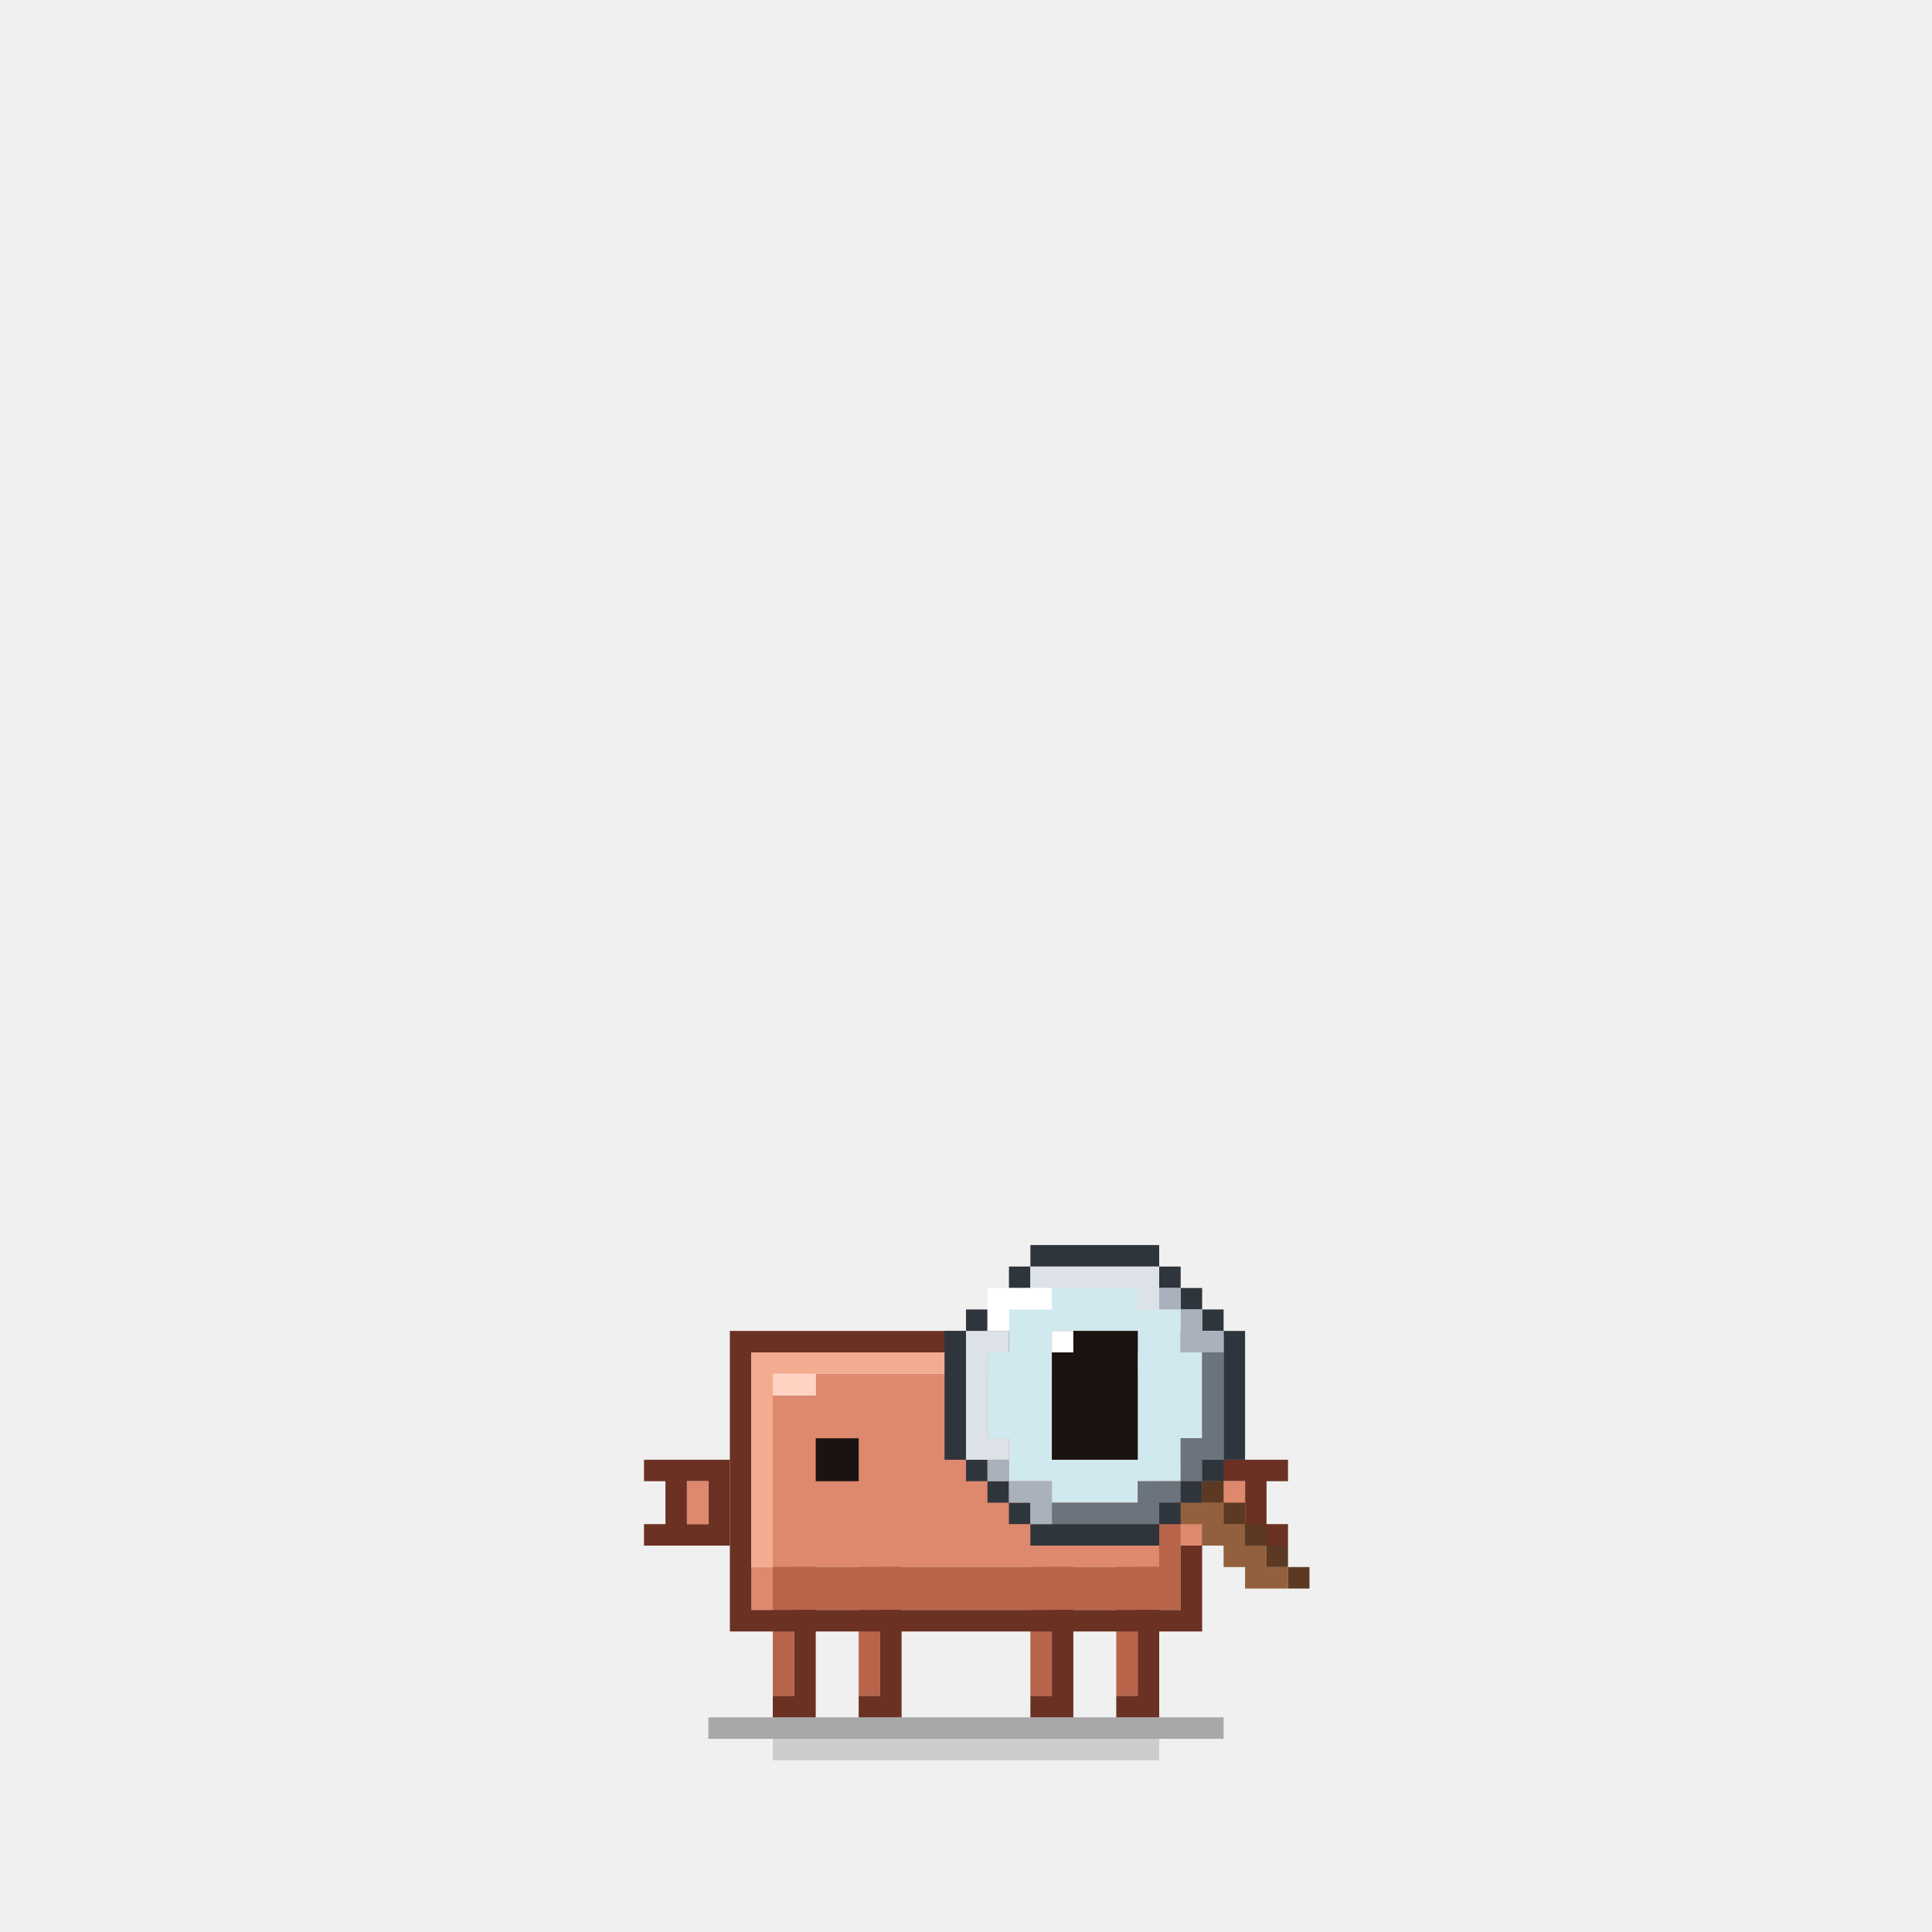
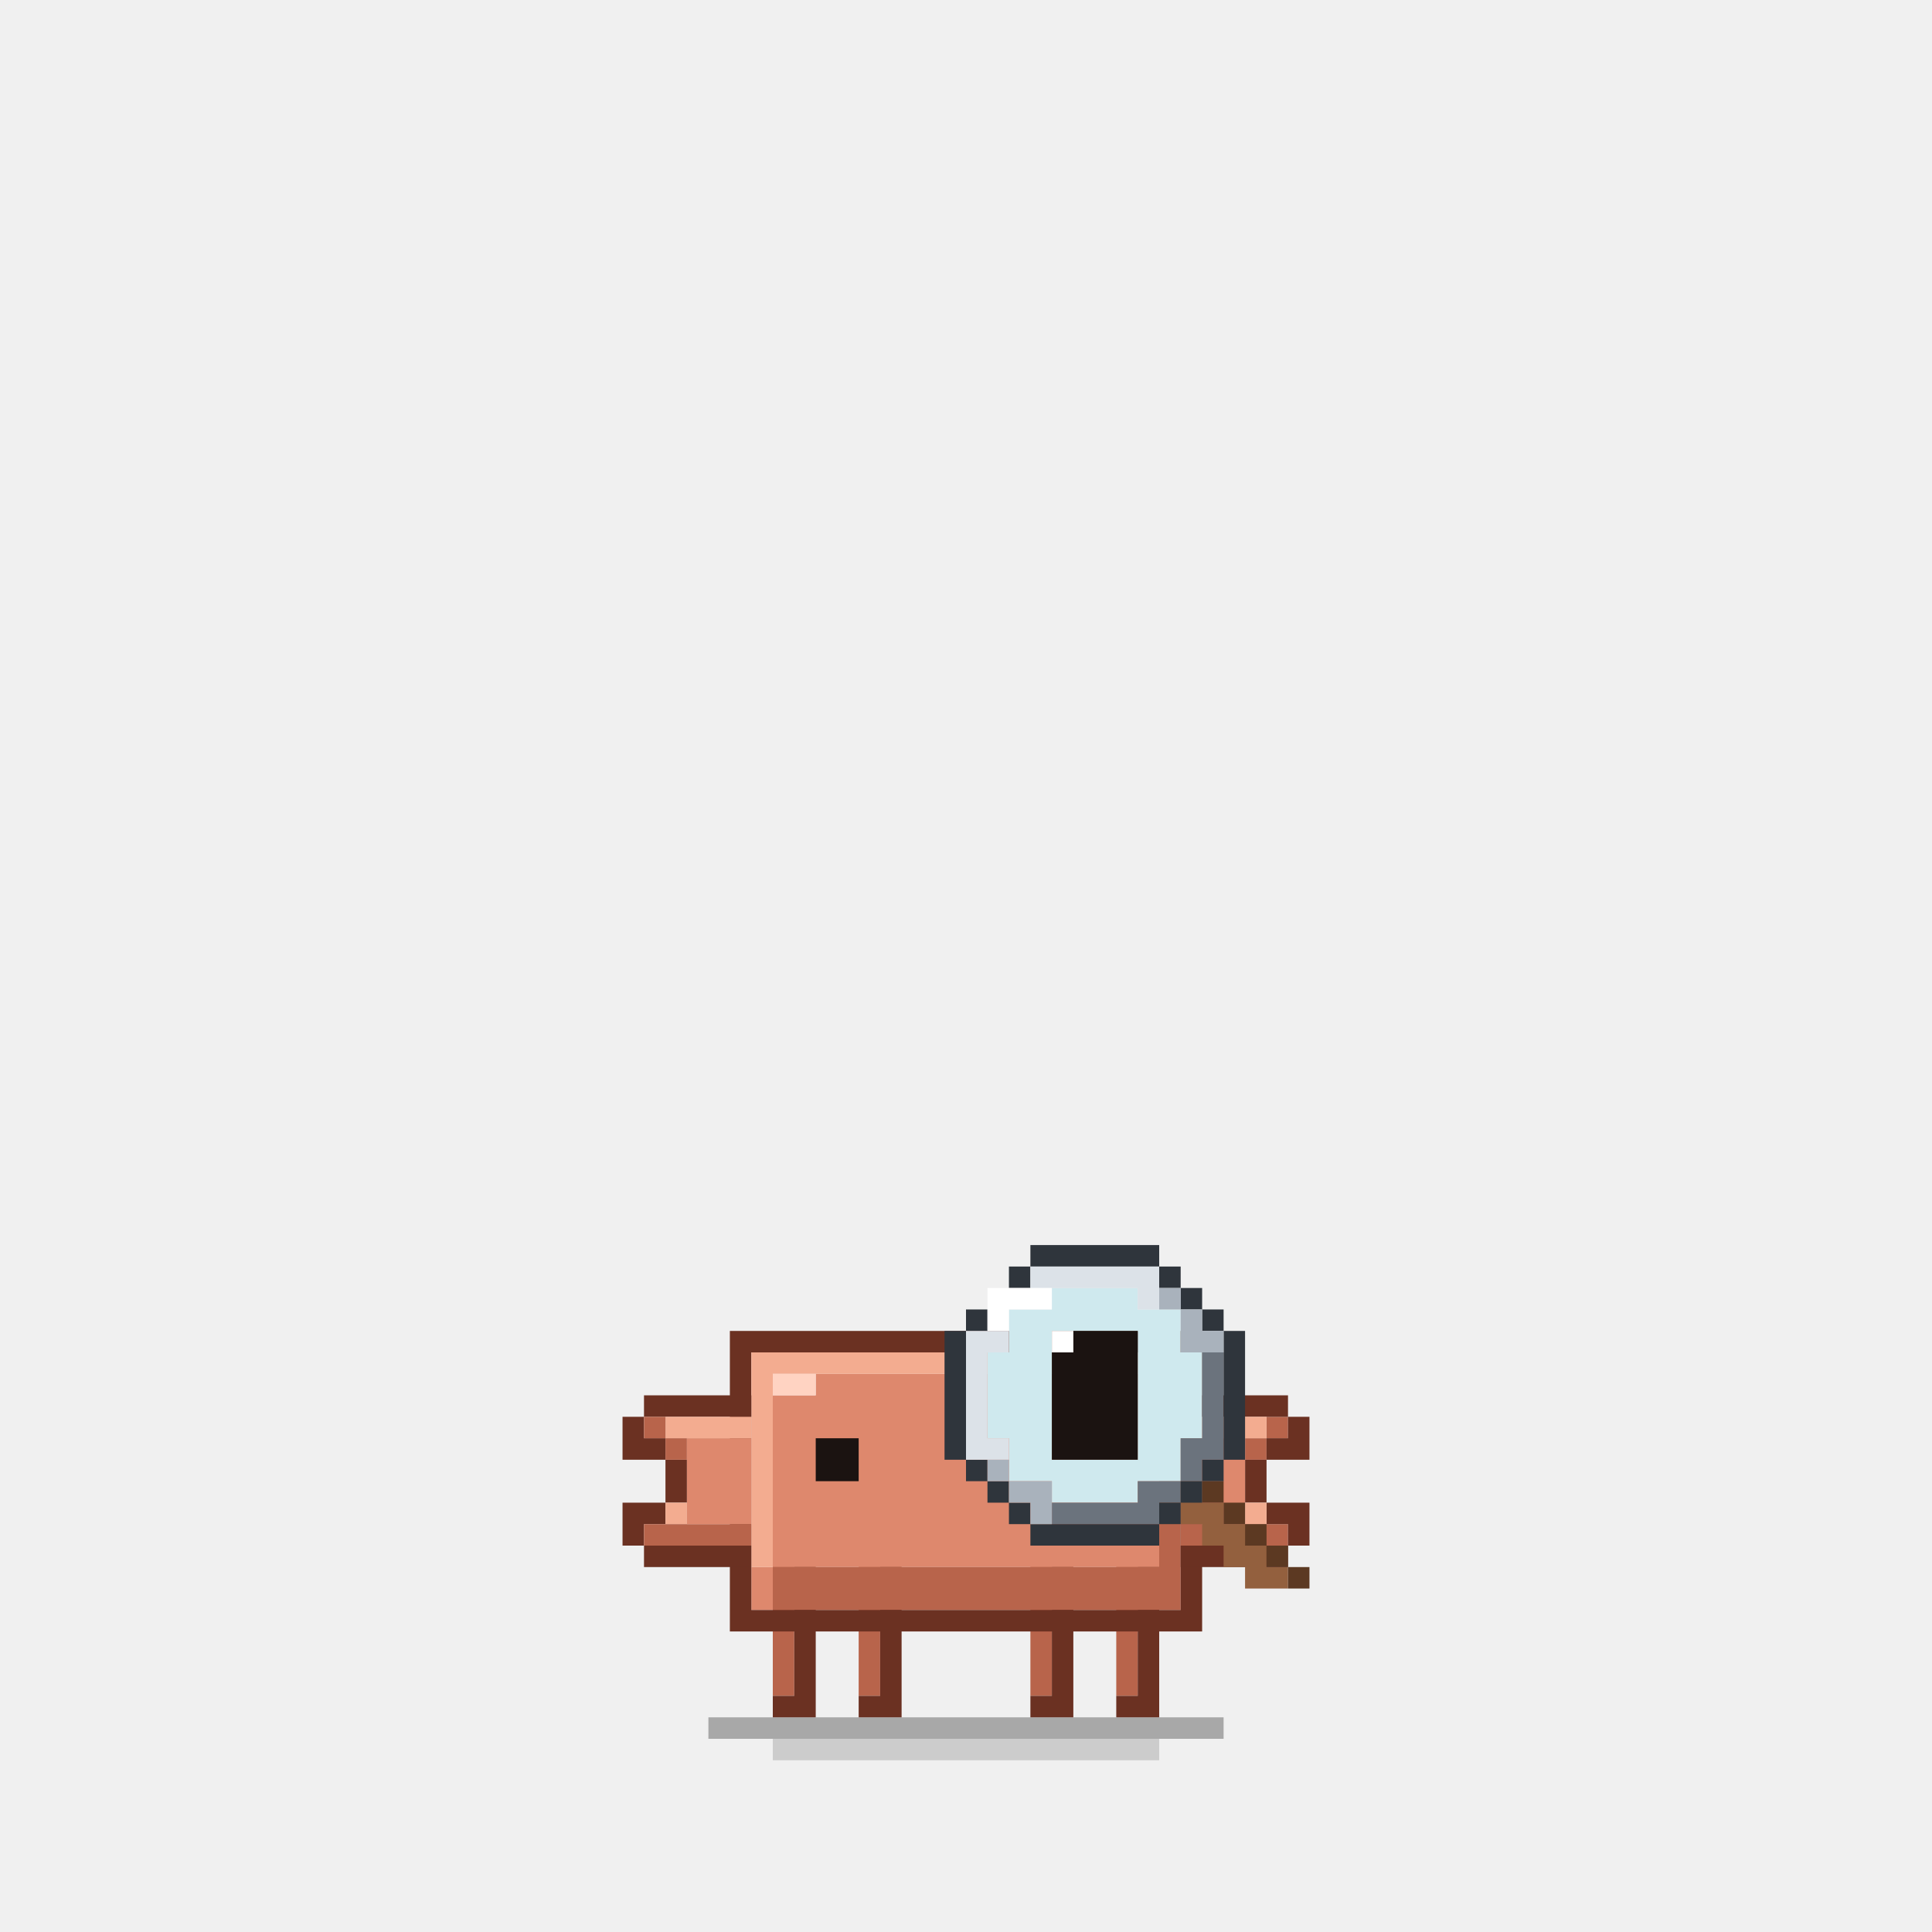
<svg xmlns="http://www.w3.org/2000/svg" viewBox="-15 -25 45 45" width="500" height="500">
  <defs>
    <style>
      .glass { animation: glass 12s infinite step-end; }
      .ar-l { animation: ar-l 12s infinite step-end; }
      .dsh { animation: dsh 12s infinite step-end; }
      .leg1 { animation: leg1 12s infinite step-end; }
      .leg2 { animation: leg2 12s infinite step-end; }
      .leg3 { animation: leg3 12s infinite step-end; }
      .leg4 { animation: leg4 12s infinite step-end; }
      .hunch { animation: hunch 12s infinite step-end; }
      @keyframes glass {
        0% { transform: translate(0px, 0px); }
        5.729% { transform: translate(0px, -1px); }
        18.229% { transform: translate(0px, 0px); }
        30.729% { transform: translate(0px, -1px); }
        43.229% { transform: translate(0px, 0px); }
        55.729% { transform: translate(0px, -1px); }
        68.229% { transform: translate(0px, 0px); }
        80.729% { transform: translate(0px, -1px); }
        93.229% { transform: translate(0px, 0px); }
      }
      @keyframes ar-l {
-         0% { transform: translate(2px, -2px); }
+         0% { transform: translate(0px, -2px); }
      }
      @keyframes dsh {
        0% { transform: translate(-4px, 0px); }
        2.604% { transform: translate(-3px, 0px); }
        4.688% { transform: translate(-2px, 0px); }
        5.729% { transform: translate(-1px, 0px); }
        6.771% { transform: translate(0px, 0px); }
        7.812% { transform: translate(1px, 0px); }
        8.854% { transform: translate(2px, 0px); }
        9.896% { transform: translate(3px, 0px); }
        10.938% { transform: translate(4px, 0px); }
        11.979% { transform: translate(5px, 0px); }
        14.062% { transform: translate(6px, 0px); }
        19.271% { transform: translate(5px, 0px); }
        21.354% { transform: translate(4px, 0px); }
        22.396% { transform: translate(3px, 0px); }
        23.438% { transform: translate(2px, 0px); }
        24.479% { transform: translate(1px, 0px); }
        25.521% { transform: translate(0px, 0px); }
        26.562% { transform: translate(-1px, 0px); }
        27.604% { transform: translate(-2px, 0px); }
        28.646% { transform: translate(-3px, 0px); }
        30.729% { transform: translate(-4px, 0px); }
        35.938% { transform: translate(-3px, 0px); }
        38.021% { transform: translate(-2px, 0px); }
        39.062% { transform: translate(-1px, 0px); }
        40.104% { transform: translate(0px, 0px); }
        41.146% { transform: translate(1px, 0px); }
        42.188% { transform: translate(2px, 0px); }
        43.229% { transform: translate(3px, 0px); }
        44.271% { transform: translate(4px, 0px); }
        45.312% { transform: translate(5px, 0px); }
        47.396% { transform: translate(6px, 0px); }
        52.604% { transform: translate(5px, 0px); }
        54.688% { transform: translate(4px, 0px); }
        55.729% { transform: translate(3px, 0px); }
        56.771% { transform: translate(2px, 0px); }
        57.812% { transform: translate(1px, 0px); }
        58.854% { transform: translate(0px, 0px); }
        59.896% { transform: translate(-1px, 0px); }
        60.938% { transform: translate(-2px, 0px); }
        61.979% { transform: translate(-3px, 0px); }
        64.062% { transform: translate(-4px, 0px); }
        69.271% { transform: translate(-3px, 0px); }
        71.354% { transform: translate(-2px, 0px); }
        72.396% { transform: translate(-1px, 0px); }
        73.438% { transform: translate(0px, 0px); }
        74.479% { transform: translate(1px, 0px); }
        75.521% { transform: translate(2px, 0px); }
        76.562% { transform: translate(3px, 0px); }
        77.604% { transform: translate(4px, 0px); }
        78.646% { transform: translate(5px, 0px); }
        80.729% { transform: translate(6px, 0px); }
        85.938% { transform: translate(5px, 0px); }
        88.021% { transform: translate(4px, 0px); }
        89.062% { transform: translate(3px, 0px); }
        90.104% { transform: translate(2px, 0px); }
        91.146% { transform: translate(1px, 0px); }
        92.188% { transform: translate(0px, 0px); }
        93.229% { transform: translate(-1px, 0px); }
        94.271% { transform: translate(-2px, 0px); }
        95.312% { transform: translate(-3px, 0px); }
        97.396% { transform: translate(-4px, 0px); }
      }
      @keyframes leg1 {
        0% { transform: translate(-4px, -2px); }
        1.562% { transform: translate(-4px, 0px); }
        2.604% { transform: translate(-3px, 0px); }
        3.646% { transform: translate(-3px, -2px); }
        4.688% { transform: translate(-2px, -2px); }
        5.729% { transform: translate(-1px, 0px); }
        6.771% { transform: translate(0px, 0px); }
        7.812% { transform: translate(1px, -2px); }
        8.854% { transform: translate(2px, -2px); }
        9.896% { transform: translate(3px, 0px); }
        10.938% { transform: translate(4px, 0px); }
        11.979% { transform: translate(5px, -2px); }
        14.062% { transform: translate(6px, 0px); }
        16.146% { transform: translate(6px, -2px); }
        18.229% { transform: translate(6px, 0px); }
        19.271% { transform: translate(5px, 0px); }
        20.312% { transform: translate(5px, -2px); }
        21.354% { transform: translate(4px, -2px); }
        22.396% { transform: translate(3px, 0px); }
        23.438% { transform: translate(2px, 0px); }
        24.479% { transform: translate(1px, -2px); }
        25.521% { transform: translate(0px, -2px); }
        26.562% { transform: translate(-1px, 0px); }
        27.604% { transform: translate(-2px, 0px); }
        28.646% { transform: translate(-3px, -2px); }
        30.729% { transform: translate(-4px, 0px); }
        32.812% { transform: translate(-4px, -2px); }
        34.896% { transform: translate(-4px, 0px); }
        35.938% { transform: translate(-3px, 0px); }
        36.979% { transform: translate(-3px, -2px); }
        38.021% { transform: translate(-2px, -2px); }
        39.062% { transform: translate(-1px, 0px); }
        40.104% { transform: translate(0px, 0px); }
        41.146% { transform: translate(1px, -2px); }
        42.188% { transform: translate(2px, -2px); }
        43.229% { transform: translate(3px, 0px); }
        44.271% { transform: translate(4px, 0px); }
        45.312% { transform: translate(5px, -2px); }
        47.396% { transform: translate(6px, 0px); }
        49.479% { transform: translate(6px, -2px); }
        51.562% { transform: translate(6px, 0px); }
        52.604% { transform: translate(5px, 0px); }
        53.646% { transform: translate(5px, -2px); }
        54.688% { transform: translate(4px, -2px); }
        55.729% { transform: translate(3px, 0px); }
        56.771% { transform: translate(2px, 0px); }
        57.812% { transform: translate(1px, -2px); }
        58.854% { transform: translate(0px, -2px); }
        59.896% { transform: translate(-1px, 0px); }
        60.938% { transform: translate(-2px, 0px); }
        61.979% { transform: translate(-3px, -2px); }
        64.062% { transform: translate(-4px, 0px); }
        66.146% { transform: translate(-4px, -2px); }
        68.229% { transform: translate(-4px, 0px); }
        69.271% { transform: translate(-3px, 0px); }
        70.312% { transform: translate(-3px, -2px); }
        71.354% { transform: translate(-2px, -2px); }
        72.396% { transform: translate(-1px, 0px); }
        73.438% { transform: translate(0px, 0px); }
        74.479% { transform: translate(1px, -2px); }
        75.521% { transform: translate(2px, -2px); }
        76.562% { transform: translate(3px, 0px); }
        77.604% { transform: translate(4px, 0px); }
        78.646% { transform: translate(5px, -2px); }
        80.729% { transform: translate(6px, 0px); }
        82.812% { transform: translate(6px, -2px); }
        84.896% { transform: translate(6px, 0px); }
        85.938% { transform: translate(5px, 0px); }
        86.979% { transform: translate(5px, -2px); }
        88.021% { transform: translate(4px, -2px); }
        89.062% { transform: translate(3px, 0px); }
        90.104% { transform: translate(2px, 0px); }
        91.146% { transform: translate(1px, -2px); }
        92.188% { transform: translate(0px, -2px); }
        93.229% { transform: translate(-1px, 0px); }
        94.271% { transform: translate(-2px, 0px); }
        95.312% { transform: translate(-3px, -2px); }
        97.396% { transform: translate(-4px, 0px); }
      }
      @keyframes leg2 {
        0% { transform: translate(-4px, 0px); }
        1.562% { transform: translate(-4px, -2px); }
        2.604% { transform: translate(-3px, -2px); }
        3.646% { transform: translate(-3px, 0px); }
        4.688% { transform: translate(-2px, 0px); }
        5.729% { transform: translate(-1px, -2px); }
        6.771% { transform: translate(0px, -2px); }
        7.812% { transform: translate(1px, 0px); }
        8.854% { transform: translate(2px, 0px); }
        9.896% { transform: translate(3px, -2px); }
        10.938% { transform: translate(4px, -2px); }
        11.979% { transform: translate(5px, 0px); }
        14.062% { transform: translate(6px, -2px); }
        16.146% { transform: translate(6px, 0px); }
        18.229% { transform: translate(6px, -2px); }
        19.271% { transform: translate(5px, -2px); }
        20.312% { transform: translate(5px, 0px); }
        21.354% { transform: translate(4px, 0px); }
        22.396% { transform: translate(3px, -2px); }
        23.438% { transform: translate(2px, -2px); }
        24.479% { transform: translate(1px, 0px); }
        25.521% { transform: translate(0px, 0px); }
        26.562% { transform: translate(-1px, -2px); }
        27.604% { transform: translate(-2px, -2px); }
        28.646% { transform: translate(-3px, 0px); }
        30.729% { transform: translate(-4px, -2px); }
        32.812% { transform: translate(-4px, 0px); }
        34.896% { transform: translate(-4px, -2px); }
        35.938% { transform: translate(-3px, -2px); }
        36.979% { transform: translate(-3px, 0px); }
        38.021% { transform: translate(-2px, 0px); }
        39.062% { transform: translate(-1px, -2px); }
        40.104% { transform: translate(0px, -2px); }
        41.146% { transform: translate(1px, 0px); }
        42.188% { transform: translate(2px, 0px); }
        43.229% { transform: translate(3px, -2px); }
        44.271% { transform: translate(4px, -2px); }
        45.312% { transform: translate(5px, 0px); }
        47.396% { transform: translate(6px, -2px); }
        49.479% { transform: translate(6px, 0px); }
        51.562% { transform: translate(6px, -2px); }
        52.604% { transform: translate(5px, -2px); }
        53.646% { transform: translate(5px, 0px); }
        54.688% { transform: translate(4px, 0px); }
        55.729% { transform: translate(3px, -2px); }
        56.771% { transform: translate(2px, -2px); }
        57.812% { transform: translate(1px, 0px); }
        58.854% { transform: translate(0px, 0px); }
        59.896% { transform: translate(-1px, -2px); }
        60.938% { transform: translate(-2px, -2px); }
        61.979% { transform: translate(-3px, 0px); }
        64.062% { transform: translate(-4px, -2px); }
        66.146% { transform: translate(-4px, 0px); }
        68.229% { transform: translate(-4px, -2px); }
        69.271% { transform: translate(-3px, -2px); }
        70.312% { transform: translate(-3px, 0px); }
        71.354% { transform: translate(-2px, 0px); }
        72.396% { transform: translate(-1px, -2px); }
        73.438% { transform: translate(0px, -2px); }
        74.479% { transform: translate(1px, 0px); }
        75.521% { transform: translate(2px, 0px); }
        76.562% { transform: translate(3px, -2px); }
        77.604% { transform: translate(4px, -2px); }
        78.646% { transform: translate(5px, 0px); }
        80.729% { transform: translate(6px, -2px); }
        82.812% { transform: translate(6px, 0px); }
        84.896% { transform: translate(6px, -2px); }
        85.938% { transform: translate(5px, -2px); }
        86.979% { transform: translate(5px, 0px); }
        88.021% { transform: translate(4px, 0px); }
        89.062% { transform: translate(3px, -2px); }
        90.104% { transform: translate(2px, -2px); }
        91.146% { transform: translate(1px, 0px); }
        92.188% { transform: translate(0px, 0px); }
        93.229% { transform: translate(-1px, -2px); }
        94.271% { transform: translate(-2px, -2px); }
        95.312% { transform: translate(-3px, 0px); }
        97.396% { transform: translate(-4px, -2px); }
      }
      @keyframes leg3 {
        0% { transform: translate(-4px, -2px); }
        1.562% { transform: translate(-4px, 0px); }
        2.604% { transform: translate(-3px, 0px); }
        3.646% { transform: translate(-3px, -2px); }
        4.688% { transform: translate(-2px, -2px); }
        5.729% { transform: translate(-1px, 0px); }
        6.771% { transform: translate(0px, 0px); }
        7.812% { transform: translate(1px, -2px); }
        8.854% { transform: translate(2px, -2px); }
        9.896% { transform: translate(3px, 0px); }
        10.938% { transform: translate(4px, 0px); }
        11.979% { transform: translate(5px, -2px); }
        14.062% { transform: translate(6px, 0px); }
        16.146% { transform: translate(6px, -2px); }
        18.229% { transform: translate(6px, 0px); }
        19.271% { transform: translate(5px, 0px); }
        20.312% { transform: translate(5px, -2px); }
        21.354% { transform: translate(4px, -2px); }
        22.396% { transform: translate(3px, 0px); }
        23.438% { transform: translate(2px, 0px); }
        24.479% { transform: translate(1px, -2px); }
        25.521% { transform: translate(0px, -2px); }
        26.562% { transform: translate(-1px, 0px); }
        27.604% { transform: translate(-2px, 0px); }
        28.646% { transform: translate(-3px, -2px); }
        30.729% { transform: translate(-4px, 0px); }
        32.812% { transform: translate(-4px, -2px); }
        34.896% { transform: translate(-4px, 0px); }
        35.938% { transform: translate(-3px, 0px); }
        36.979% { transform: translate(-3px, -2px); }
        38.021% { transform: translate(-2px, -2px); }
        39.062% { transform: translate(-1px, 0px); }
        40.104% { transform: translate(0px, 0px); }
        41.146% { transform: translate(1px, -2px); }
        42.188% { transform: translate(2px, -2px); }
        43.229% { transform: translate(3px, 0px); }
        44.271% { transform: translate(4px, 0px); }
        45.312% { transform: translate(5px, -2px); }
        47.396% { transform: translate(6px, 0px); }
        49.479% { transform: translate(6px, -2px); }
        51.562% { transform: translate(6px, 0px); }
        52.604% { transform: translate(5px, 0px); }
        53.646% { transform: translate(5px, -2px); }
        54.688% { transform: translate(4px, -2px); }
        55.729% { transform: translate(3px, 0px); }
        56.771% { transform: translate(2px, 0px); }
        57.812% { transform: translate(1px, -2px); }
        58.854% { transform: translate(0px, -2px); }
        59.896% { transform: translate(-1px, 0px); }
        60.938% { transform: translate(-2px, 0px); }
        61.979% { transform: translate(-3px, -2px); }
        64.062% { transform: translate(-4px, 0px); }
        66.146% { transform: translate(-4px, -2px); }
        68.229% { transform: translate(-4px, 0px); }
        69.271% { transform: translate(-3px, 0px); }
        70.312% { transform: translate(-3px, -2px); }
        71.354% { transform: translate(-2px, -2px); }
        72.396% { transform: translate(-1px, 0px); }
        73.438% { transform: translate(0px, 0px); }
        74.479% { transform: translate(1px, -2px); }
        75.521% { transform: translate(2px, -2px); }
        76.562% { transform: translate(3px, 0px); }
        77.604% { transform: translate(4px, 0px); }
        78.646% { transform: translate(5px, -2px); }
        80.729% { transform: translate(6px, 0px); }
        82.812% { transform: translate(6px, -2px); }
        84.896% { transform: translate(6px, 0px); }
        85.938% { transform: translate(5px, 0px); }
        86.979% { transform: translate(5px, -2px); }
        88.021% { transform: translate(4px, -2px); }
        89.062% { transform: translate(3px, 0px); }
        90.104% { transform: translate(2px, 0px); }
        91.146% { transform: translate(1px, -2px); }
        92.188% { transform: translate(0px, -2px); }
        93.229% { transform: translate(-1px, 0px); }
        94.271% { transform: translate(-2px, 0px); }
        95.312% { transform: translate(-3px, -2px); }
        97.396% { transform: translate(-4px, 0px); }
      }
      @keyframes leg4 {
        0% { transform: translate(-4px, 0px); }
        1.562% { transform: translate(-4px, -2px); }
        2.604% { transform: translate(-3px, -2px); }
        3.646% { transform: translate(-3px, 0px); }
        4.688% { transform: translate(-2px, 0px); }
        5.729% { transform: translate(-1px, -2px); }
        6.771% { transform: translate(0px, -2px); }
        7.812% { transform: translate(1px, 0px); }
        8.854% { transform: translate(2px, 0px); }
        9.896% { transform: translate(3px, -2px); }
        10.938% { transform: translate(4px, -2px); }
        11.979% { transform: translate(5px, 0px); }
        14.062% { transform: translate(6px, -2px); }
        16.146% { transform: translate(6px, 0px); }
        18.229% { transform: translate(6px, -2px); }
        19.271% { transform: translate(5px, -2px); }
        20.312% { transform: translate(5px, 0px); }
        21.354% { transform: translate(4px, 0px); }
        22.396% { transform: translate(3px, -2px); }
        23.438% { transform: translate(2px, -2px); }
        24.479% { transform: translate(1px, 0px); }
        25.521% { transform: translate(0px, 0px); }
        26.562% { transform: translate(-1px, -2px); }
        27.604% { transform: translate(-2px, -2px); }
        28.646% { transform: translate(-3px, 0px); }
        30.729% { transform: translate(-4px, -2px); }
        32.812% { transform: translate(-4px, 0px); }
        34.896% { transform: translate(-4px, -2px); }
        35.938% { transform: translate(-3px, -2px); }
        36.979% { transform: translate(-3px, 0px); }
        38.021% { transform: translate(-2px, 0px); }
        39.062% { transform: translate(-1px, -2px); }
        40.104% { transform: translate(0px, -2px); }
        41.146% { transform: translate(1px, 0px); }
        42.188% { transform: translate(2px, 0px); }
        43.229% { transform: translate(3px, -2px); }
        44.271% { transform: translate(4px, -2px); }
        45.312% { transform: translate(5px, 0px); }
        47.396% { transform: translate(6px, -2px); }
        49.479% { transform: translate(6px, 0px); }
        51.562% { transform: translate(6px, -2px); }
        52.604% { transform: translate(5px, -2px); }
        53.646% { transform: translate(5px, 0px); }
        54.688% { transform: translate(4px, 0px); }
        55.729% { transform: translate(3px, -2px); }
        56.771% { transform: translate(2px, -2px); }
        57.812% { transform: translate(1px, 0px); }
        58.854% { transform: translate(0px, 0px); }
        59.896% { transform: translate(-1px, -2px); }
        60.938% { transform: translate(-2px, -2px); }
        61.979% { transform: translate(-3px, 0px); }
        64.062% { transform: translate(-4px, -2px); }
        66.146% { transform: translate(-4px, 0px); }
        68.229% { transform: translate(-4px, -2px); }
        69.271% { transform: translate(-3px, -2px); }
        70.312% { transform: translate(-3px, 0px); }
        71.354% { transform: translate(-2px, 0px); }
        72.396% { transform: translate(-1px, -2px); }
        73.438% { transform: translate(0px, -2px); }
        74.479% { transform: translate(1px, 0px); }
        75.521% { transform: translate(2px, 0px); }
        76.562% { transform: translate(3px, -2px); }
        77.604% { transform: translate(4px, -2px); }
        78.646% { transform: translate(5px, 0px); }
        80.729% { transform: translate(6px, -2px); }
        82.812% { transform: translate(6px, 0px); }
        84.896% { transform: translate(6px, -2px); }
        85.938% { transform: translate(5px, -2px); }
        86.979% { transform: translate(5px, 0px); }
        88.021% { transform: translate(4px, 0px); }
        89.062% { transform: translate(3px, -2px); }
        90.104% { transform: translate(2px, -2px); }
        91.146% { transform: translate(1px, 0px); }
        92.188% { transform: translate(0px, 0px); }
        93.229% { transform: translate(-1px, -2px); }
        94.271% { transform: translate(-2px, -2px); }
        95.312% { transform: translate(-3px, 0px); }
        97.396% { transform: translate(-4px, -2px); }
      }
      @keyframes hunch {
        0% { transform: translate(-4px, 2px); }
        2.604% { transform: translate(-3px, 2px); }
        4.688% { transform: translate(-2px, 2px); }
        5.729% { transform: translate(-1px, 2px); }
        6.771% { transform: translate(0px, 2px); }
        7.812% { transform: translate(1px, 2px); }
        8.854% { transform: translate(2px, 2px); }
        9.896% { transform: translate(3px, 2px); }
        10.938% { transform: translate(4px, 2px); }
        11.979% { transform: translate(5px, 2px); }
        14.062% { transform: translate(6px, 2px); }
        19.271% { transform: translate(5px, 2px); }
        21.354% { transform: translate(4px, 2px); }
        22.396% { transform: translate(3px, 2px); }
        23.438% { transform: translate(2px, 2px); }
        24.479% { transform: translate(1px, 2px); }
        25.521% { transform: translate(0px, 2px); }
        26.562% { transform: translate(-1px, 2px); }
        27.604% { transform: translate(-2px, 2px); }
        28.646% { transform: translate(-3px, 2px); }
        30.729% { transform: translate(-4px, 2px); }
        35.938% { transform: translate(-3px, 2px); }
        38.021% { transform: translate(-2px, 2px); }
        39.062% { transform: translate(-1px, 2px); }
        40.104% { transform: translate(0px, 2px); }
        41.146% { transform: translate(1px, 2px); }
        42.188% { transform: translate(2px, 2px); }
        43.229% { transform: translate(3px, 2px); }
        44.271% { transform: translate(4px, 2px); }
        45.312% { transform: translate(5px, 2px); }
        47.396% { transform: translate(6px, 2px); }
        52.604% { transform: translate(5px, 2px); }
        54.688% { transform: translate(4px, 2px); }
        55.729% { transform: translate(3px, 2px); }
        56.771% { transform: translate(2px, 2px); }
        57.812% { transform: translate(1px, 2px); }
        58.854% { transform: translate(0px, 2px); }
        59.896% { transform: translate(-1px, 2px); }
        60.938% { transform: translate(-2px, 2px); }
        61.979% { transform: translate(-3px, 2px); }
        64.062% { transform: translate(-4px, 2px); }
        69.271% { transform: translate(-3px, 2px); }
        71.354% { transform: translate(-2px, 2px); }
        72.396% { transform: translate(-1px, 2px); }
        73.438% { transform: translate(0px, 2px); }
        74.479% { transform: translate(1px, 2px); }
        75.521% { transform: translate(2px, 2px); }
        76.562% { transform: translate(3px, 2px); }
        77.604% { transform: translate(4px, 2px); }
        78.646% { transform: translate(5px, 2px); }
        80.729% { transform: translate(6px, 2px); }
        85.938% { transform: translate(5px, 2px); }
        88.021% { transform: translate(4px, 2px); }
        89.062% { transform: translate(3px, 2px); }
        90.104% { transform: translate(2px, 2px); }
        91.146% { transform: translate(1px, 2px); }
        92.188% { transform: translate(0px, 2px); }
        93.229% { transform: translate(-1px, 2px); }
        94.271% { transform: translate(-2px, 2px); }
        95.312% { transform: translate(-3px, 2px); }
        97.396% { transform: translate(-4px, 2px); }
      }
    </style>
    <g id="shadow">
      <path fill="#000000" fill-opacity="0.3" d="M3 30h24v1h-24z" />
      <path fill="#000000" fill-opacity="0.15" d="M6 31h18v1h-18z" />
    </g>
    <g id="leg1">
      <path fill="#B8644B" d="M6 18h1v11h-1z" />
      <path fill="#6B3122" d="M7 18h1v11h-1zM6 29h2v1h-2z" />
    </g>
    <g id="leg2">
      <path fill="#B8644B" d="M10 18h1v11h-1z" />
      <path fill="#6B3122" d="M11 18h1v11h-1zM10 29h2v1h-2z" />
    </g>
    <g id="leg3">
      <path fill="#B8644B" d="M18 18h1v11h-1z" />
      <path fill="#6B3122" d="M19 18h1v11h-1zM18 29h2v1h-2z" />
    </g>
    <g id="leg4">
      <path fill="#B8644B" d="M22 18h1v11h-1z" />
      <path fill="#6B3122" d="M23 18h1v11h-1zM22 29h2v1h-2z" />
    </g>
    <g id="torso">
      <path fill="#DE886D" d="M24 13h1v1h-1zM8 14h16v1h-16zM6 15h18v8h-18zM5 23h1v2h-1z" />
      <path fill="#B8644B" d="M24 14h1v9h-1zM6 23h19v2h-19z" />
      <path fill="#6B3122" d="M4 12h22v1h-22zM4 13h1v12h-1zM25 13h1v12h-1zM4 25h22v1h-22z" />
      <path fill="#F3AC90" d="M5 13h19v1h-19zM5 14h1v9h-1z" />
      <path fill="#FFD3C2" d="M6 14h2v1h-2z" />
    </g>
+     <g id="arm-l">
+       <path fill="#6B3122" d="M0 15h5v1h-5zM-1 16h1v1h-1zM-1 17h2v1h-2zM1 18h1v2h-1zM-1 20h2v1h-2zM-1 21h1v1h-1zM0 22h5v1h-5z" />
+       <path fill="#F3AC90" d="M1 16h4v1h-4zM1 20h1v1h-1z" />
+       <path fill="#B8644B" d="M0 16h1v1h-1zM1 17h1v1h-1zM0 21h5v1h-5z" />
+       <path fill="#DE886D" d="M2 17h3v4h-3z" />
+     </g>
    <g id="arm-r">
-       <path fill="#6B3122" d="M26 18h4v1h-4zM28 19h1v2h-1zM26 21h4v1h-4z" />
-       <path fill="#DE886D" d="M25 18h1v1h-1zM25 19h3v2h-3zM25 21h1v1h-1z" />
-     </g>
-     <g id="arm-l-free">
-       <path fill="#6B3122" d="M0 18h4v1h-4zM1 19h1v2h-1zM3 19h1v2h-1zM0 21h4v1h-4z" />
-       <path fill="#DE886D" d="M2 19h1v2h-1z" />
+       <path fill="#B8644B" d="M29 16h1v1h-1zM28 17h1v1h-1zM25 21h5v1h-5z" />
+       <path fill="#6B3122" d="M25 15h5v1h-5zM30 16h1v1h-1zM29 17h2v1h-2zM28 18h1v2h-1zM29 20h2v1h-2zM30 21h1v1h-1zM25 22h5v1h-5z" />
+       <path fill="#F3AC90" d="M25 16h4v1h-4zM28 20h1v1h-1z" />
+       <path fill="#DE886D" d="M25 17h3v4h-3z" />
    </g>
    <g id="eye-l-squint">
      <path fill="#1B1311" d="M8 17h2v2h-2z" />
    </g>
    <g id="lens">
      <path fill="#CFE9EE" d="M19 10h4v1h-4zM17 11h8v1h-8zM17 12h2v1h-2zM23 12h2v1h-2zM16 13h3v4h-3zM23 13h3v4h-3zM17 17h2v1h-2zM23 17h2v1h-2zM17 18h8v1h-8zM19 19h4v1h-4z" />
      <path fill="#1B1311" d="M20 12h3v1h-3zM19 13h4v5h-4z" />
      <path fill="#6B737D" d="M26 13h1v4h-1zM25 17h2v1h-2zM25 18h1v1h-1zM23 19h2v1h-2zM19 20h5v1h-5z" />
      <path fill="#2F353C" d="M18 8h6v1h-6zM17 9h1v1h-1zM24 9h1v1h-1zM25 10h1v1h-1zM15 11h1v1h-1zM26 11h1v1h-1zM14 12h1v6h-1zM27 12h1v6h-1zM15 18h1v1h-1zM26 18h1v1h-1zM16 19h1v1h-1zM25 19h1v1h-1zM17 20h1v1h-1zM24 20h1v1h-1zM18 21h6v1h-6z" />
      <path fill="#DCE2E8" d="M18 9h6v1h-6zM23 10h1v1h-1zM15 12h2v1h-2zM15 13h1v4h-1zM15 17h2v1h-2z" />
      <path fill="#FFFFFF" d="M16 10h3v1h-3zM16 11h1v1h-1zM19 12h1v1h-1z" />
      <path fill="#A9B2BC" d="M24 10h1v1h-1zM25 11h1v1h-1zM25 12h2v1h-2zM16 18h1v1h-1zM17 19h2v1h-2zM18 20h1v1h-1z" />
    </g>
    <g id="handle">
      <path fill="#93603E" d="M24 19h2v1h-2zM25 20h2v1h-2zM26 21h2v1h-2zM27 22h2v1h-2zM28 23h2v1h-2z" />
      <path fill="#5C3922" d="M26 19h1v1h-1zM27 20h1v1h-1zM28 21h1v1h-1zM29 22h1v1h-1zM30 23h1v1h-1z" />
    </g>
  </defs>
  <g transform="scale(.5)">
    <g class="dsh">
      <use href="#shadow" />
    </g>
    <g class="leg1">
      <use href="#leg1" />
    </g>
    <g class="leg2">
      <use href="#leg2" />
    </g>
    <g class="leg3">
      <use href="#leg3" />
    </g>
    <g class="leg4">
      <use href="#leg4" />
    </g>
    <g class="hunch">
      <use href="#torso" />
      <g class="ar-l">
-         <use href="#arm-l-free" />
+         <use href="#arm-l" />
      </g>
      <use href="#eye-l-squint" />
      <use href="#arm-r" />
      <g class="glass">
        <use href="#handle" />
        <use href="#lens" />
      </g>
    </g>
  </g>
</svg>
